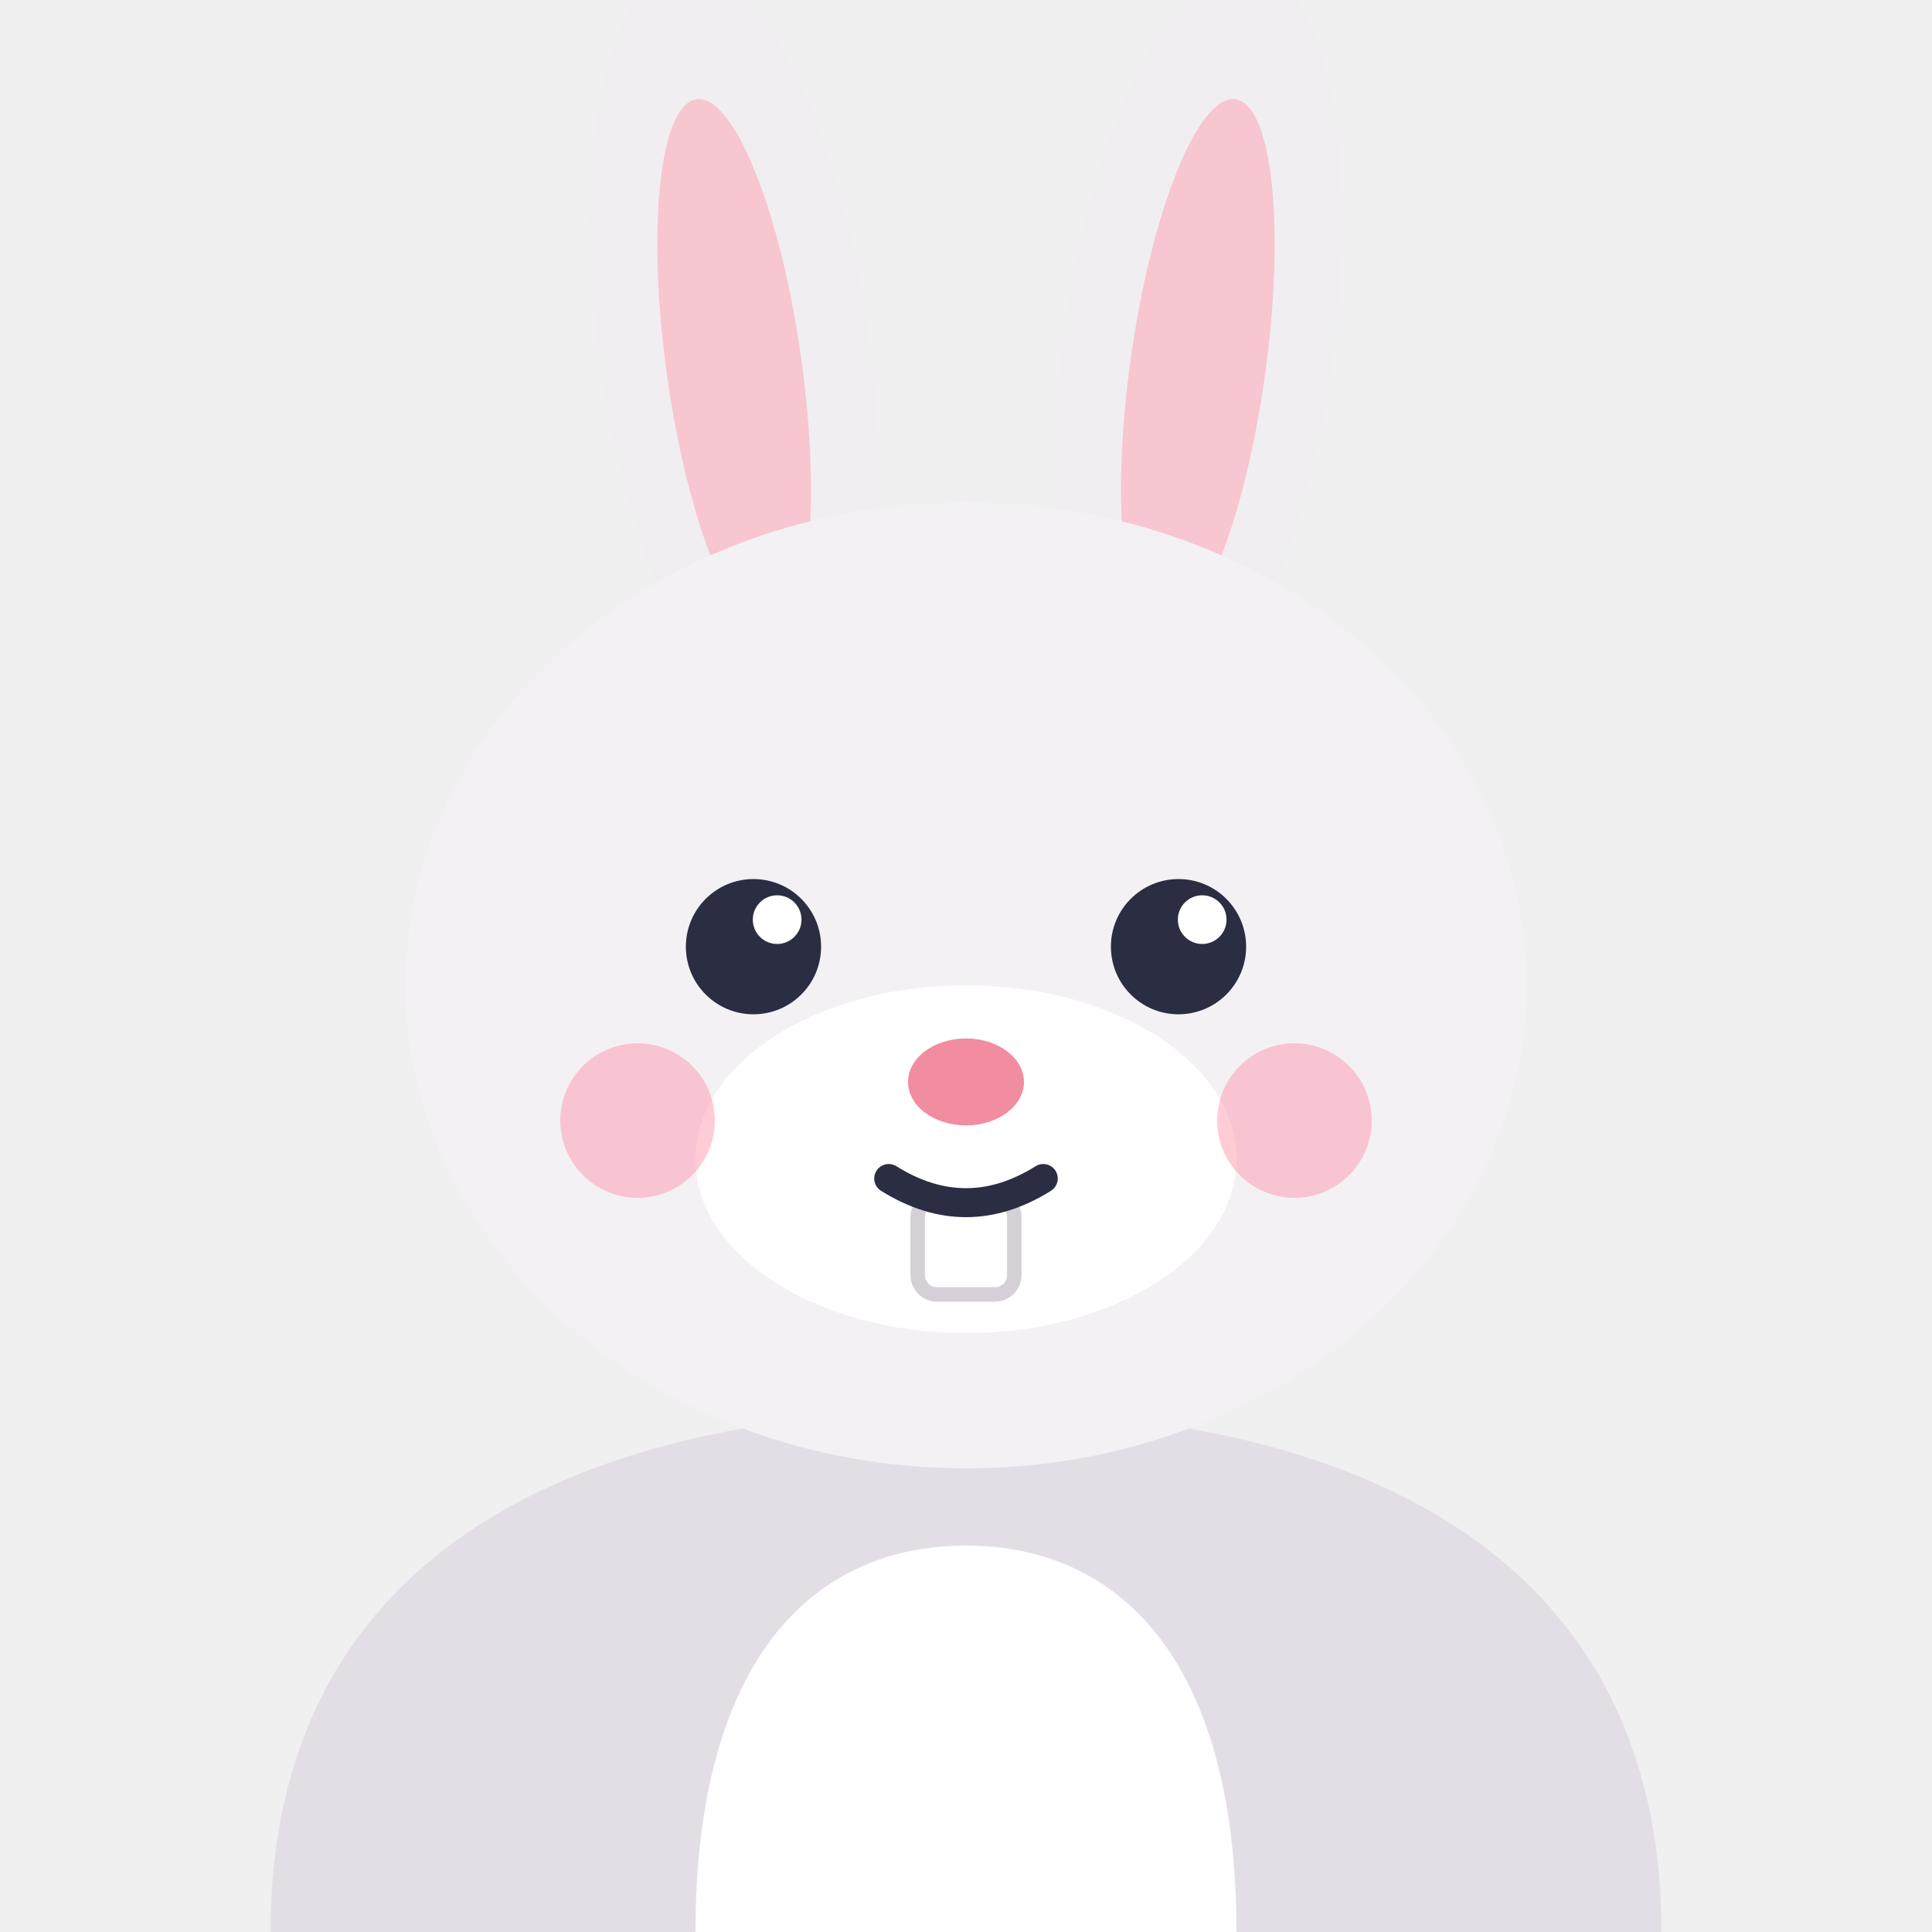
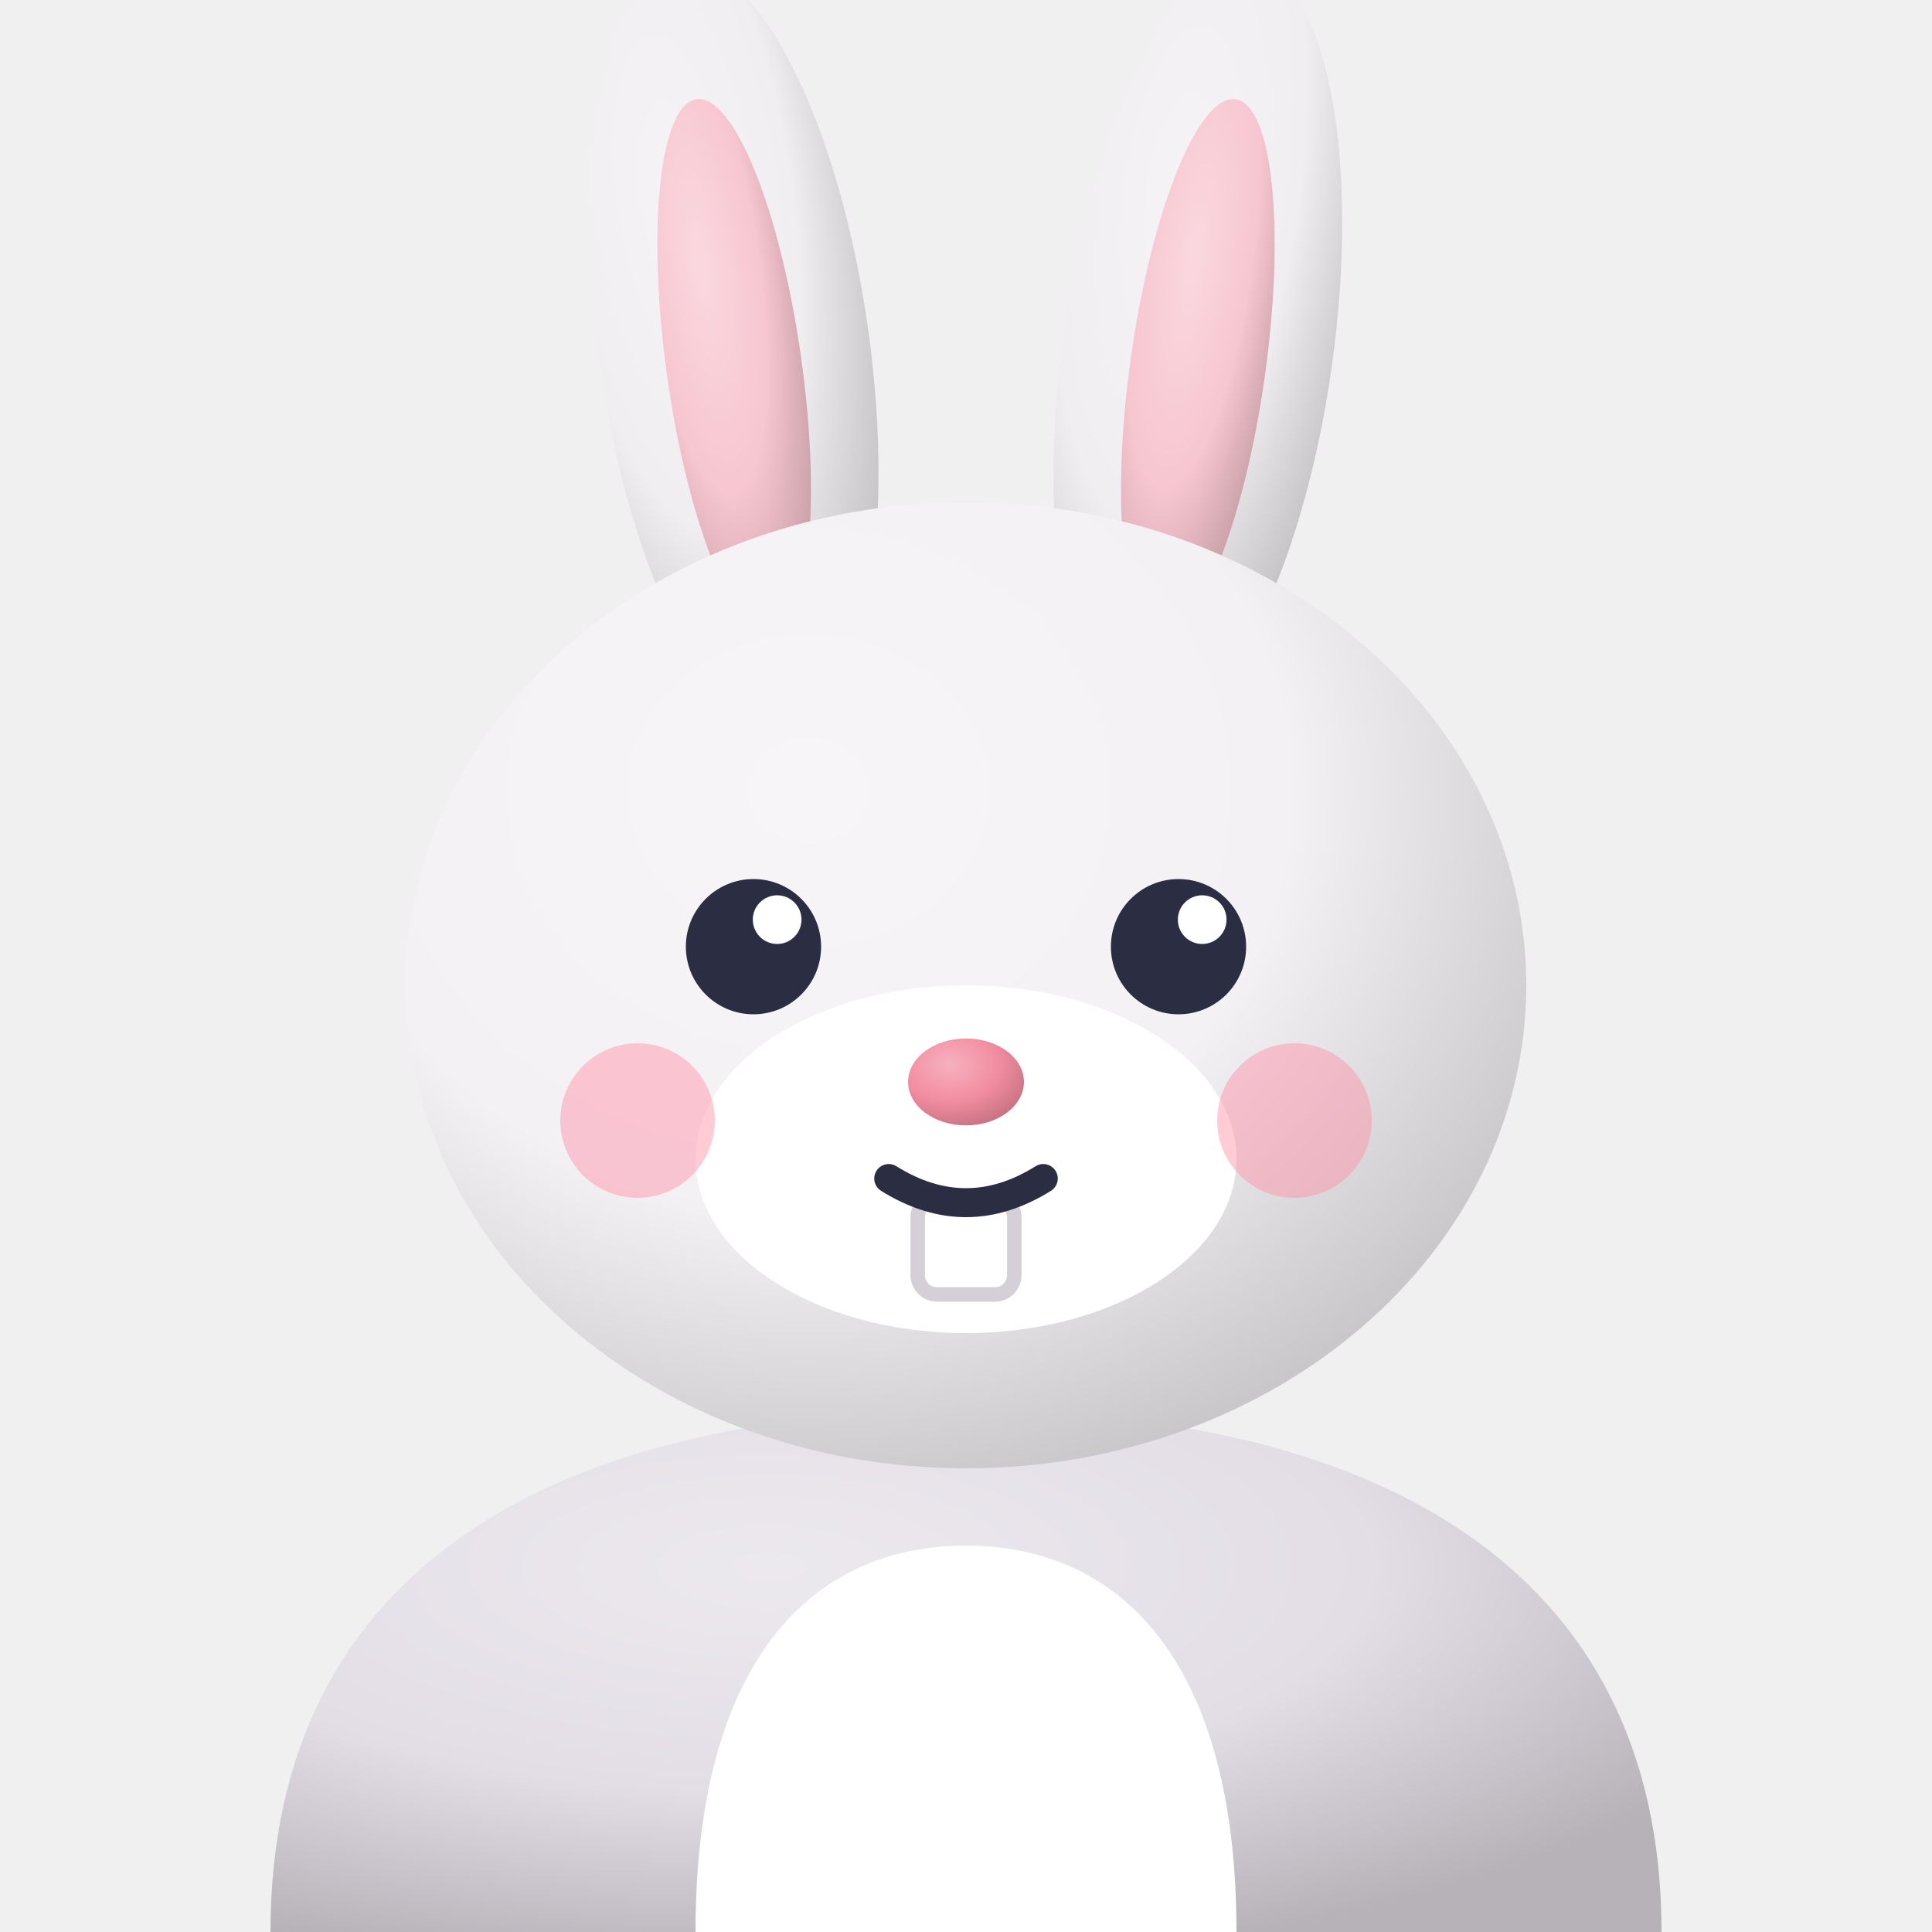
<svg xmlns="http://www.w3.org/2000/svg" viewBox="0 0 200 200">
-   <path d="M28 200 C28 162 58 146 100 146 C142 146 172 162 172 200 Z" fill="#E3DEE6" />
+   <defs>
+     <radialGradient id="sE3DEE6" cx="0.36" cy="0.3" r="0.78">
+       <stop offset="0" stop-color="#ECE9EE" />
+       <stop offset="0.55" stop-color="#E3DEE6" />
+       <stop offset="1" stop-color="#B6B2B8" />
+     </radialGradient>
+     <radialGradient id="sF1EEF2" cx="0.36" cy="0.3" r="0.78">
+       <stop offset="0" stop-color="#F5F3F6" />
+       <stop offset="0.55" stop-color="#F1EEF2" />
+       <stop offset="1" stop-color="#C1BEC2" />
+     </radialGradient>
+     <radialGradient id="sF7C6D0" cx="0.36" cy="0.3" r="0.78">
+       <stop offset="0" stop-color="#FAD8DF" />
+       <stop offset="0.55" stop-color="#F7C6D0" />
+       <stop offset="1" stop-color="#C69EA6" />
+     </radialGradient>
+     <radialGradient id="sF4F1F5" cx="0.36" cy="0.3" r="0.78">
+       <stop offset="0" stop-color="#F8F5F8" />
+       <stop offset="0.55" stop-color="#F4F1F5" />
+       <stop offset="1" stop-color="#C3C1C4" />
+     </radialGradient>
+     <radialGradient id="sF28CA0" cx="0.36" cy="0.3" r="0.78">
+       <stop offset="0" stop-color="#F6B1BE" />
+       <stop offset="0.55" stop-color="#F28CA0" />
+       <stop offset="1" stop-color="#C27080" />
+     </radialGradient>
+   </defs>
+   <path d="M28 200 C28 162 58 146 100 146 C142 146 172 162 172 200 Z" fill="url(#sE3DEE6)" />
  <path d="M72 200 C72 172 84 160 100 160 C116 160 128 172 128 200 Z" fill="#FFFFFF" />
-   <ellipse cx="76" cy="36" rx="14" ry="40" fill="#F1EEF2" transform="rotate(-8 76 36)" />
-   <ellipse cx="124" cy="36" rx="14" ry="40" fill="#F1EEF2" transform="rotate(8 124 36)" />
-   <ellipse cx="76" cy="38" rx="7" ry="28" fill="#F7C6D0" transform="rotate(-8 76 38)" />
-   <ellipse cx="124" cy="38" rx="7" ry="28" fill="#F7C6D0" transform="rotate(8 124 38)" />
-   <ellipse cx="100" cy="102.0" rx="58.0" ry="50.0" fill="#F4F1F5" />
+   <ellipse cx="76" cy="36" rx="14" ry="40" fill="url(#sF1EEF2)" transform="rotate(-8 76 36)" />
+   <ellipse cx="124" cy="36" rx="14" ry="40" fill="url(#sF1EEF2)" transform="rotate(8 124 36)" />
+   <ellipse cx="76" cy="38" rx="7" ry="28" fill="url(#sF7C6D0)" transform="rotate(-8 76 38)" />
+   <ellipse cx="124" cy="38" rx="7" ry="28" fill="url(#sF7C6D0)" transform="rotate(8 124 38)" />
+   <ellipse cx="100" cy="102.0" rx="58.0" ry="50.0" fill="url(#sF4F1F5)" />
  <ellipse cx="100" cy="120.0" rx="28.0" ry="18.0" fill="#FFFFFF" />
-   <ellipse cx="100" cy="112.0" rx="6.0" ry="4.5" fill="#F28CA0" />
+   <ellipse cx="100" cy="112.0" rx="6.0" ry="4.5" fill="url(#sF28CA0)" />
  <rect x="95" y="124" width="10" height="10" rx="2" fill="#fff" stroke="#D5D0D8" stroke-width="1.5" />
  <circle cx="78.0" cy="98.0" r="7.0" fill="#2B2D42" />
  <circle cx="122.0" cy="98.0" r="7.0" fill="#2B2D42" />
  <circle cx="80.45" cy="95.2" r="2.52" fill="#fff" />
  <circle cx="124.45" cy="95.2" r="2.52" fill="#fff" />
  <path d="M92.0 122.0 Q100 127.0 108.0 122.0" fill="none" stroke="#2B2D42" stroke-width="3.0" stroke-linecap="round" />
  <circle cx="66.0" cy="116.0" r="8.0" fill="#FF8FA3" opacity="0.45" />
  <circle cx="134.0" cy="116.0" r="8.0" fill="#FF8FA3" opacity="0.45" />
</svg>
